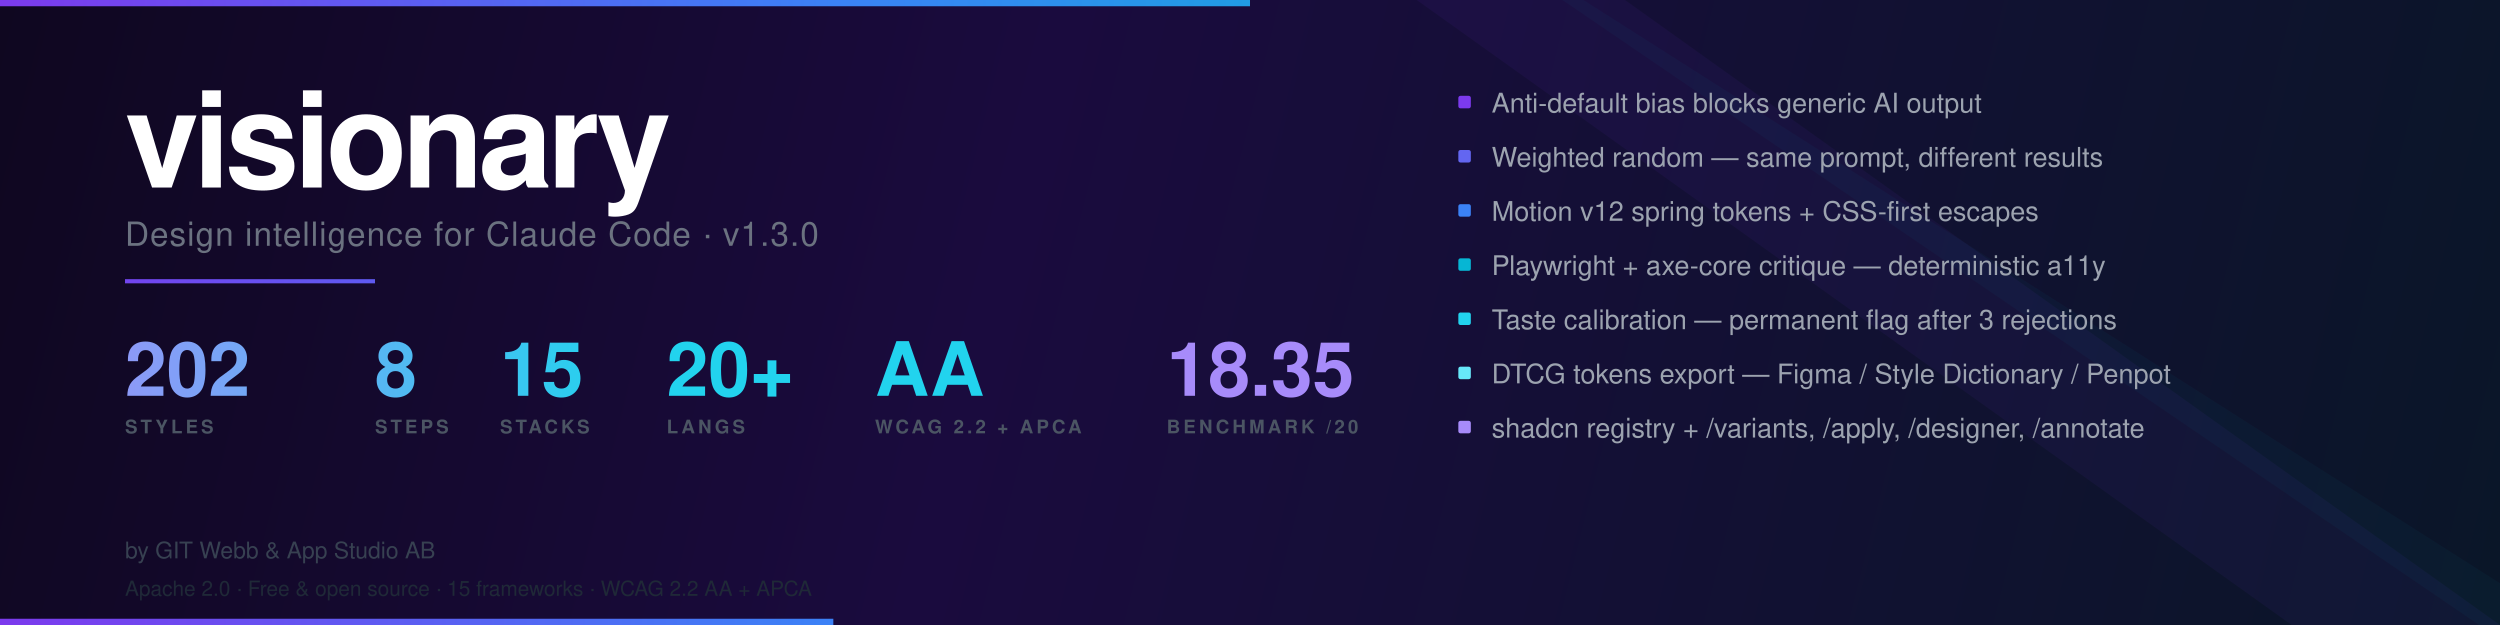
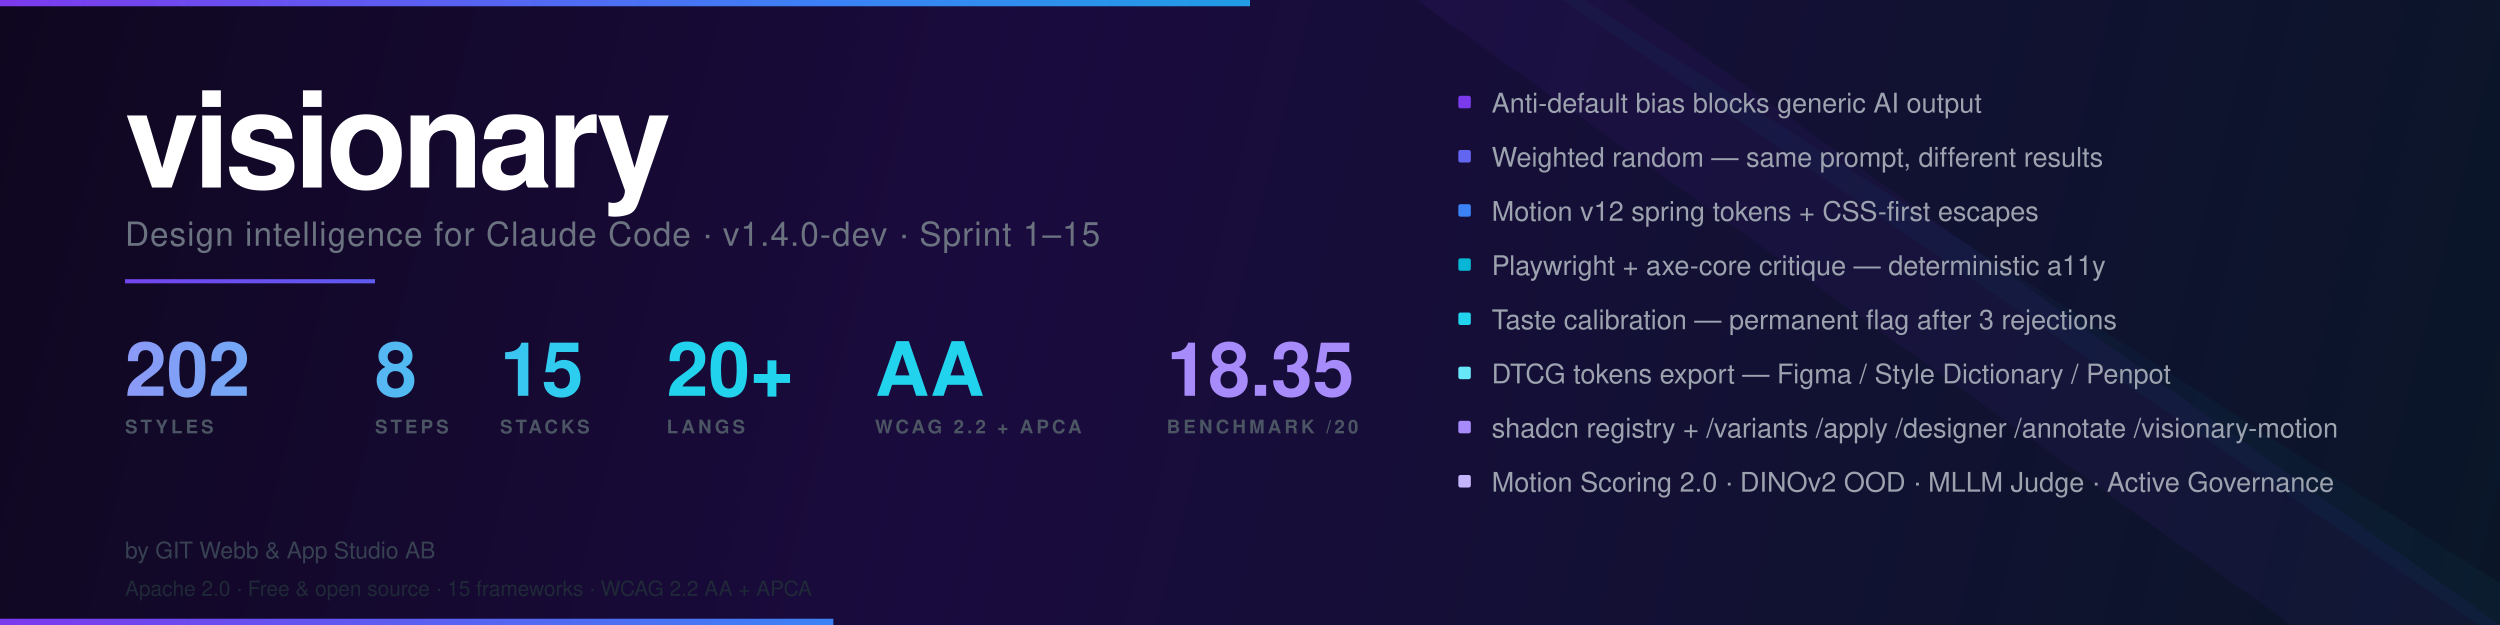
<svg xmlns="http://www.w3.org/2000/svg" viewBox="0 0 1200 300" fill="none">
  <defs>
    <linearGradient id="g1" x1="0" y1="0" x2="1200" y2="300" gradientUnits="userSpaceOnUse">
      <stop offset="0%" stop-color="#0F0720" />
      <stop offset="40%" stop-color="#1A0B3E" />
      <stop offset="100%" stop-color="#0A1628" />
    </linearGradient>
    <linearGradient id="g2" x1="0" y1="0" x2="800" y2="0" gradientUnits="userSpaceOnUse">
      <stop offset="0%" stop-color="#7C3AED" />
      <stop offset="50%" stop-color="#3B82F6" />
      <stop offset="100%" stop-color="#06B6D4" />
    </linearGradient>
    <linearGradient id="g3" x1="0" y1="0" x2="300" y2="0" gradientUnits="userSpaceOnUse">
      <stop offset="0%" stop-color="#A78BFA" />
      <stop offset="100%" stop-color="#22D3EE" />
    </linearGradient>
    <linearGradient id="g4" x1="0" y1="0" x2="200" y2="0" gradientUnits="userSpaceOnUse">
      <stop offset="0%" stop-color="#22D3EE" />
      <stop offset="100%" stop-color="#A78BFA" />
    </linearGradient>
  </defs>
  <rect width="1200" height="300" fill="url(#g1)" />
  <polygon points="680,0 780,0 1200,300 1100,300" fill="#7C3AED" opacity="0.06" />
  <polygon points="750,0 760,0 1200,280 1200,300 1190,300" fill="#06B6D4" opacity="0.04" />
  <rect x="0" y="0" width="600" height="3" fill="url(#g2)" />
  <text x="60" y="90" font-family="'Helvetica Neue', Helvetica, Arial, sans-serif" font-size="64" font-weight="700" fill="#FFFFFF" letter-spacing="-2.5">visionary</text>
-   <text x="60" y="118" font-family="'Helvetica Neue', Helvetica, Arial, sans-serif" font-size="16" font-weight="400" fill="#6B7280" letter-spacing="0.5">Design intelligence for Claude Code · v1.3.0</text>
+   <text x="60" y="118" font-family="'Helvetica Neue', Helvetica, Arial, sans-serif" font-size="16" font-weight="400" fill="#6B7280" letter-spacing="0.5">Design intelligence for Claude Code · v1.4.0-dev · Sprint 1–15</text>
  <rect x="60" y="134" width="120" height="2" fill="url(#g2)" />
  <g font-family="'Helvetica Neue', Helvetica, Arial, sans-serif">
    <text x="60" y="190" font-size="36" font-weight="700" fill="url(#g3)">202</text>
    <text x="60" y="208" font-size="9" font-weight="600" fill="#4B5563" letter-spacing="1.5">STYLES</text>
    <text x="180" y="190" font-size="36" font-weight="700" fill="url(#g3)">8</text>
    <text x="180" y="208" font-size="9" font-weight="600" fill="#4B5563" letter-spacing="1.5">STEPS</text>
    <text x="240" y="190" font-size="36" font-weight="700" fill="url(#g3)">15</text>
    <text x="240" y="208" font-size="9" font-weight="600" fill="#4B5563" letter-spacing="1.5">STACKS</text>
    <text x="320" y="190" font-size="36" font-weight="700" fill="url(#g3)">20+</text>
    <text x="320" y="208" font-size="9" font-weight="600" fill="#4B5563" letter-spacing="1.5">LANGS</text>
    <text x="420" y="190" font-size="36" font-weight="700" fill="url(#g3)">AA</text>
    <text x="420" y="208" font-size="9" font-weight="600" fill="#4B5563" letter-spacing="1.5">WCAG 2.2 + APCA</text>
    <text x="560" y="190" font-size="36" font-weight="700" fill="url(#g4)">18.35</text>
    <text x="560" y="208" font-size="9" font-weight="600" fill="#4B5563" letter-spacing="1.5">BENCHMARK /20</text>
  </g>
  <g transform="translate(700, 42)" font-family="'Helvetica Neue', Helvetica, Arial, sans-serif" font-size="13" font-weight="500">
    <g transform="translate(0, 0)">
      <rect width="6" height="6" fill="#7C3AED" rx="1" y="4" />
      <text x="16" y="12" fill="#9CA3AF">Anti-default bias blocks generic AI output</text>
    </g>
    <g transform="translate(0, 26)">
      <rect width="6" height="6" fill="#6366F1" rx="1" y="4" />
      <text x="16" y="12" fill="#9CA3AF">Weighted random — same prompt, different results</text>
    </g>
    <g transform="translate(0, 52)">
      <rect width="6" height="6" fill="#3B82F6" rx="1" y="4" />
      <text x="16" y="12" fill="#9CA3AF">Motion v12 spring tokens + CSS-first escapes</text>
    </g>
    <g transform="translate(0, 78)">
      <rect width="6" height="6" fill="#06B6D4" rx="1" y="4" />
      <text x="16" y="12" fill="#9CA3AF">Playwright + axe-core critique — deterministic a11y</text>
    </g>
    <g transform="translate(0, 104)">
      <rect width="6" height="6" fill="#22D3EE" rx="1" y="4" />
      <text x="16" y="12" fill="#9CA3AF">Taste calibration — permanent flag after 3 rejections</text>
    </g>
    <g transform="translate(0, 130)">
      <rect width="6" height="6" fill="#67E8F9" rx="1" y="4" />
      <text x="16" y="12" fill="#9CA3AF">DTCG tokens export — Figma / Style Dictionary / Penpot</text>
    </g>
    <g transform="translate(0, 156)">
      <rect width="6" height="6" fill="#A78BFA" rx="1" y="4" />
-       <text x="16" y="12" fill="#9CA3AF">shadcn registry + /variants, /apply, /designer, /annotate</text>
+       <text x="16" y="12" fill="#9CA3AF">shadcn registry + /variants /apply /designer /annotate /visionary-motion</text>
+     </g>
+     <g transform="translate(0, 182)">
+       <rect width="6" height="6" fill="#C4B5FD" rx="1" y="4" />
+       <text x="16" y="12" fill="#9CA3AF">Motion Scoring 2.0 · DINOv2 OOD · MLLM Judge · Active Governance</text>
    </g>
  </g>
  <text x="60" y="268" font-family="'Helvetica Neue', Helvetica, Arial, sans-serif" font-size="11" font-weight="400" fill="#374151">by GIT Webb &amp; App Studio AB</text>
  <text x="60" y="286" font-family="'Helvetica Neue', Helvetica, Arial, sans-serif" font-size="10" font-weight="400" fill="#1F2937">Apache 2.0 · Free &amp; open source · 15 frameworks · WCAG 2.2 AA + APCA</text>
  <rect x="0" y="297" width="400" height="3" fill="url(#g2)" />
</svg>
